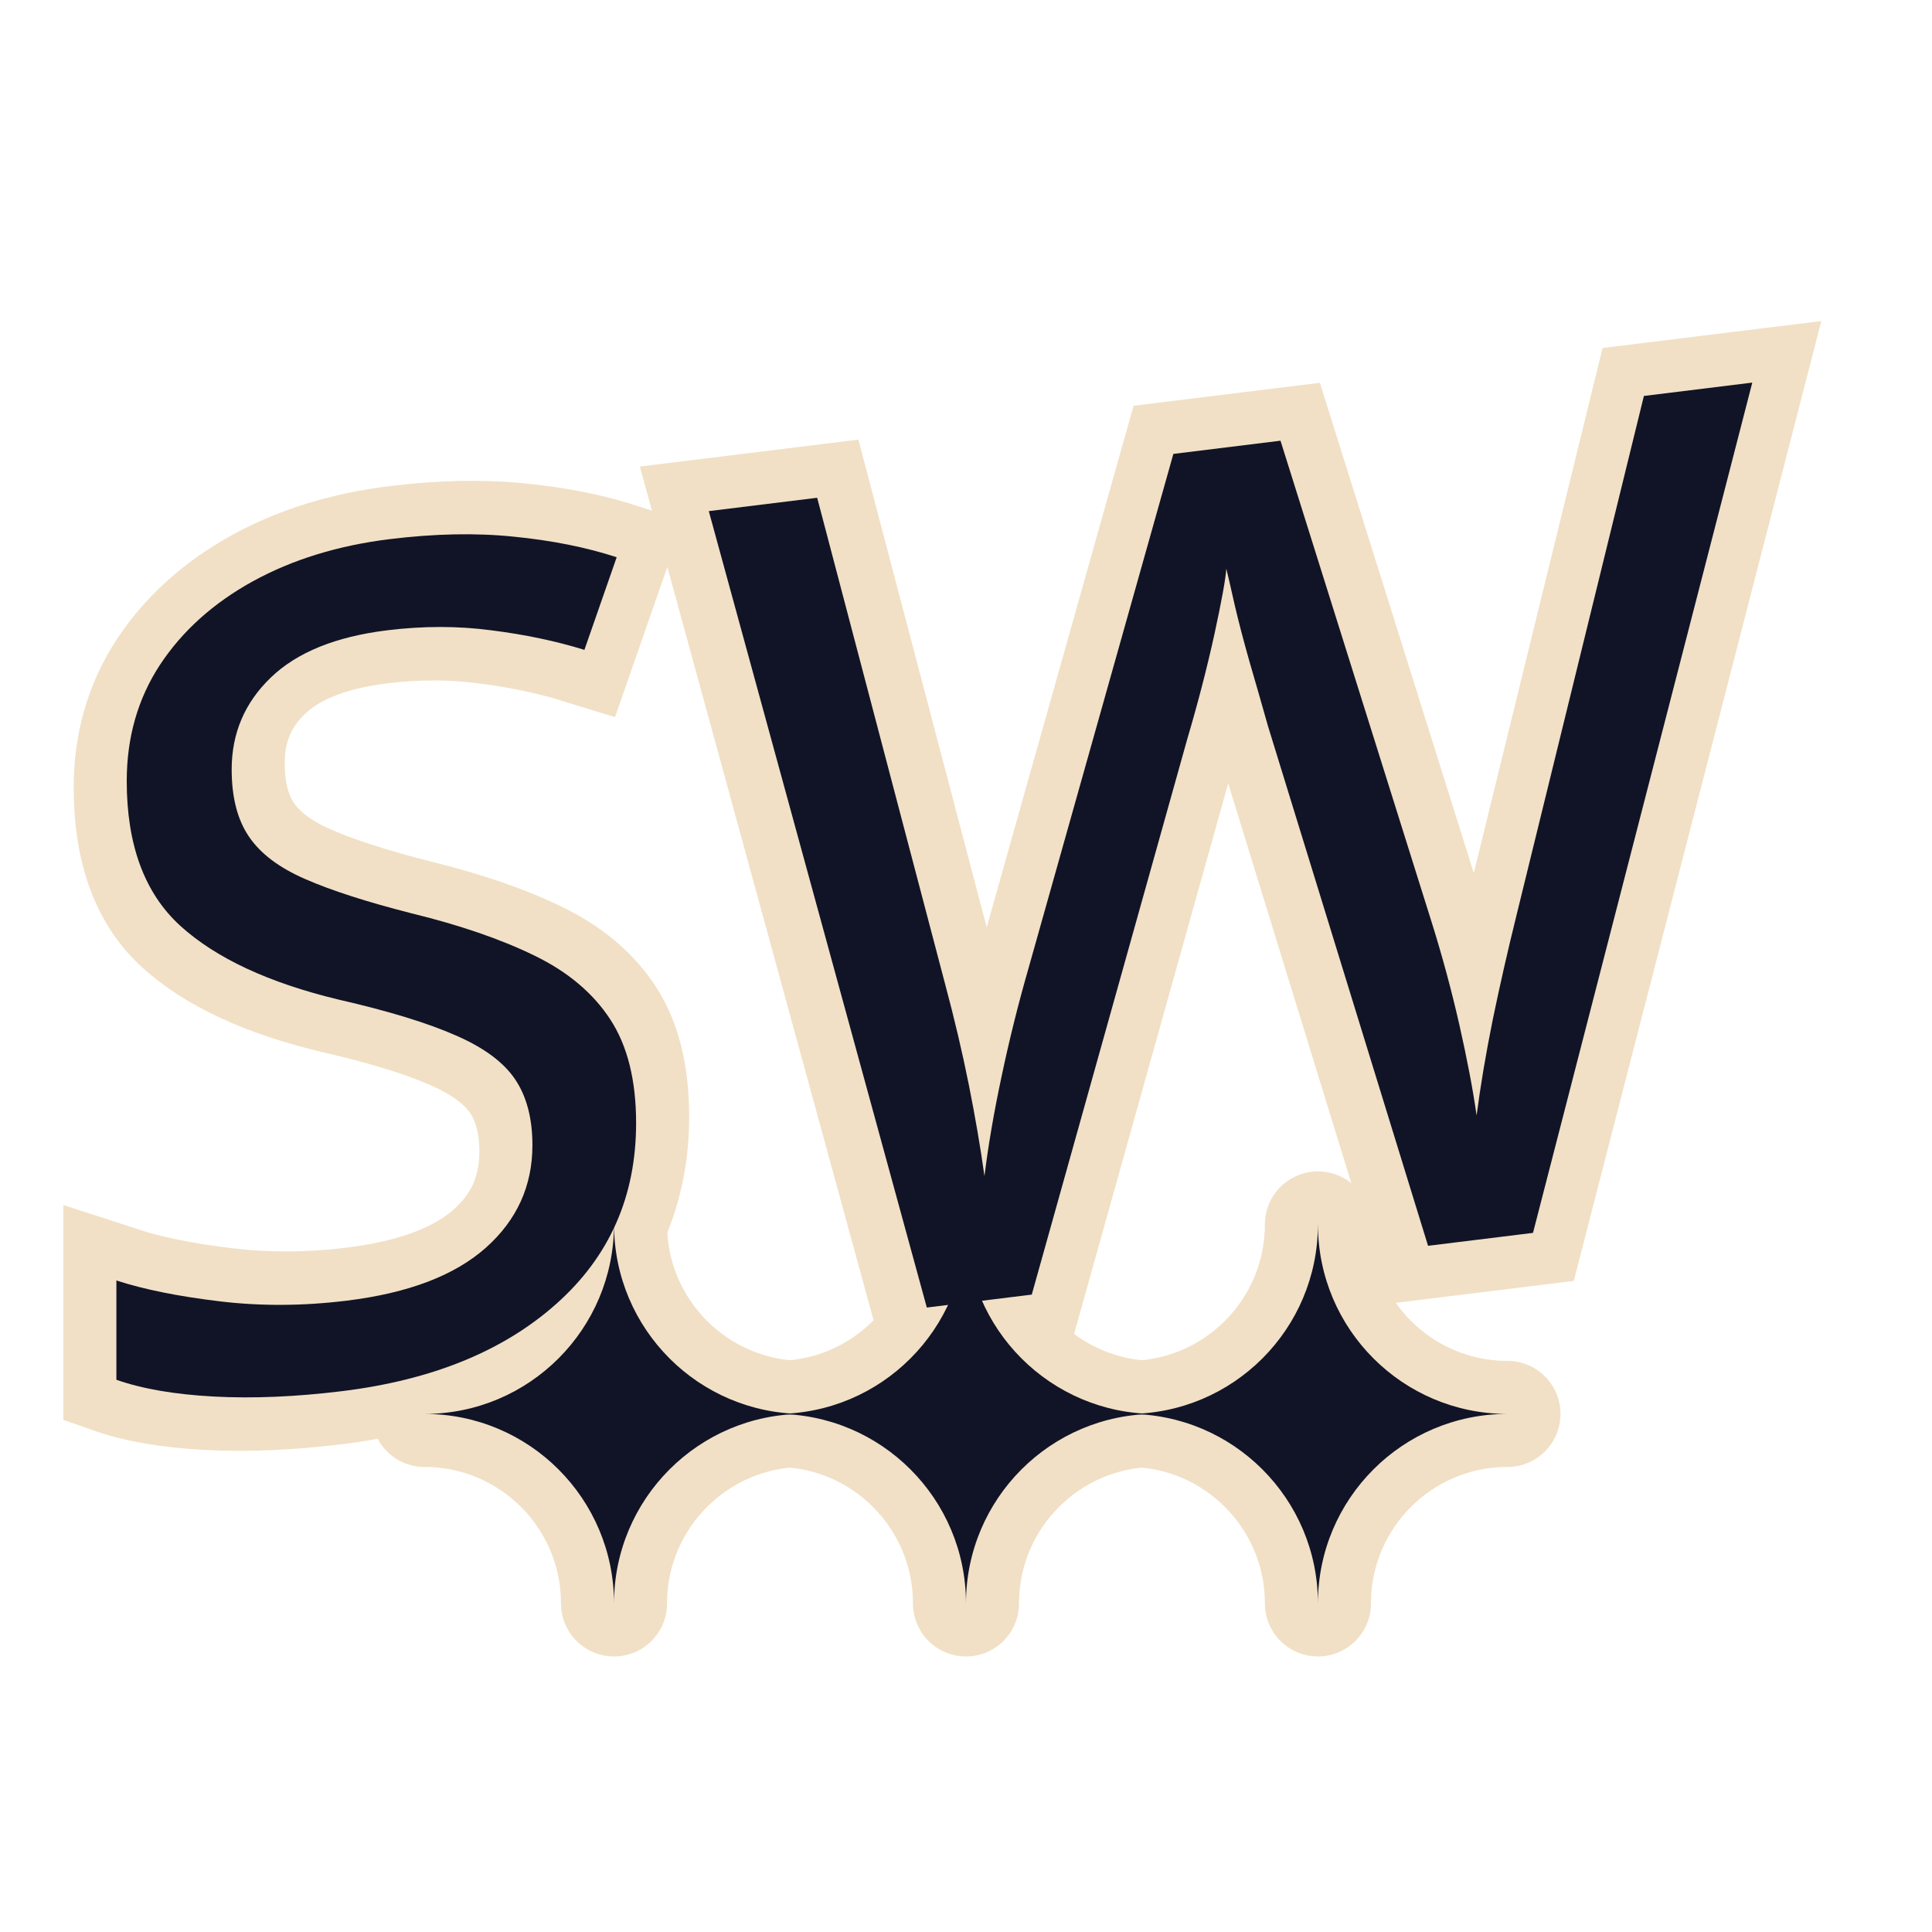
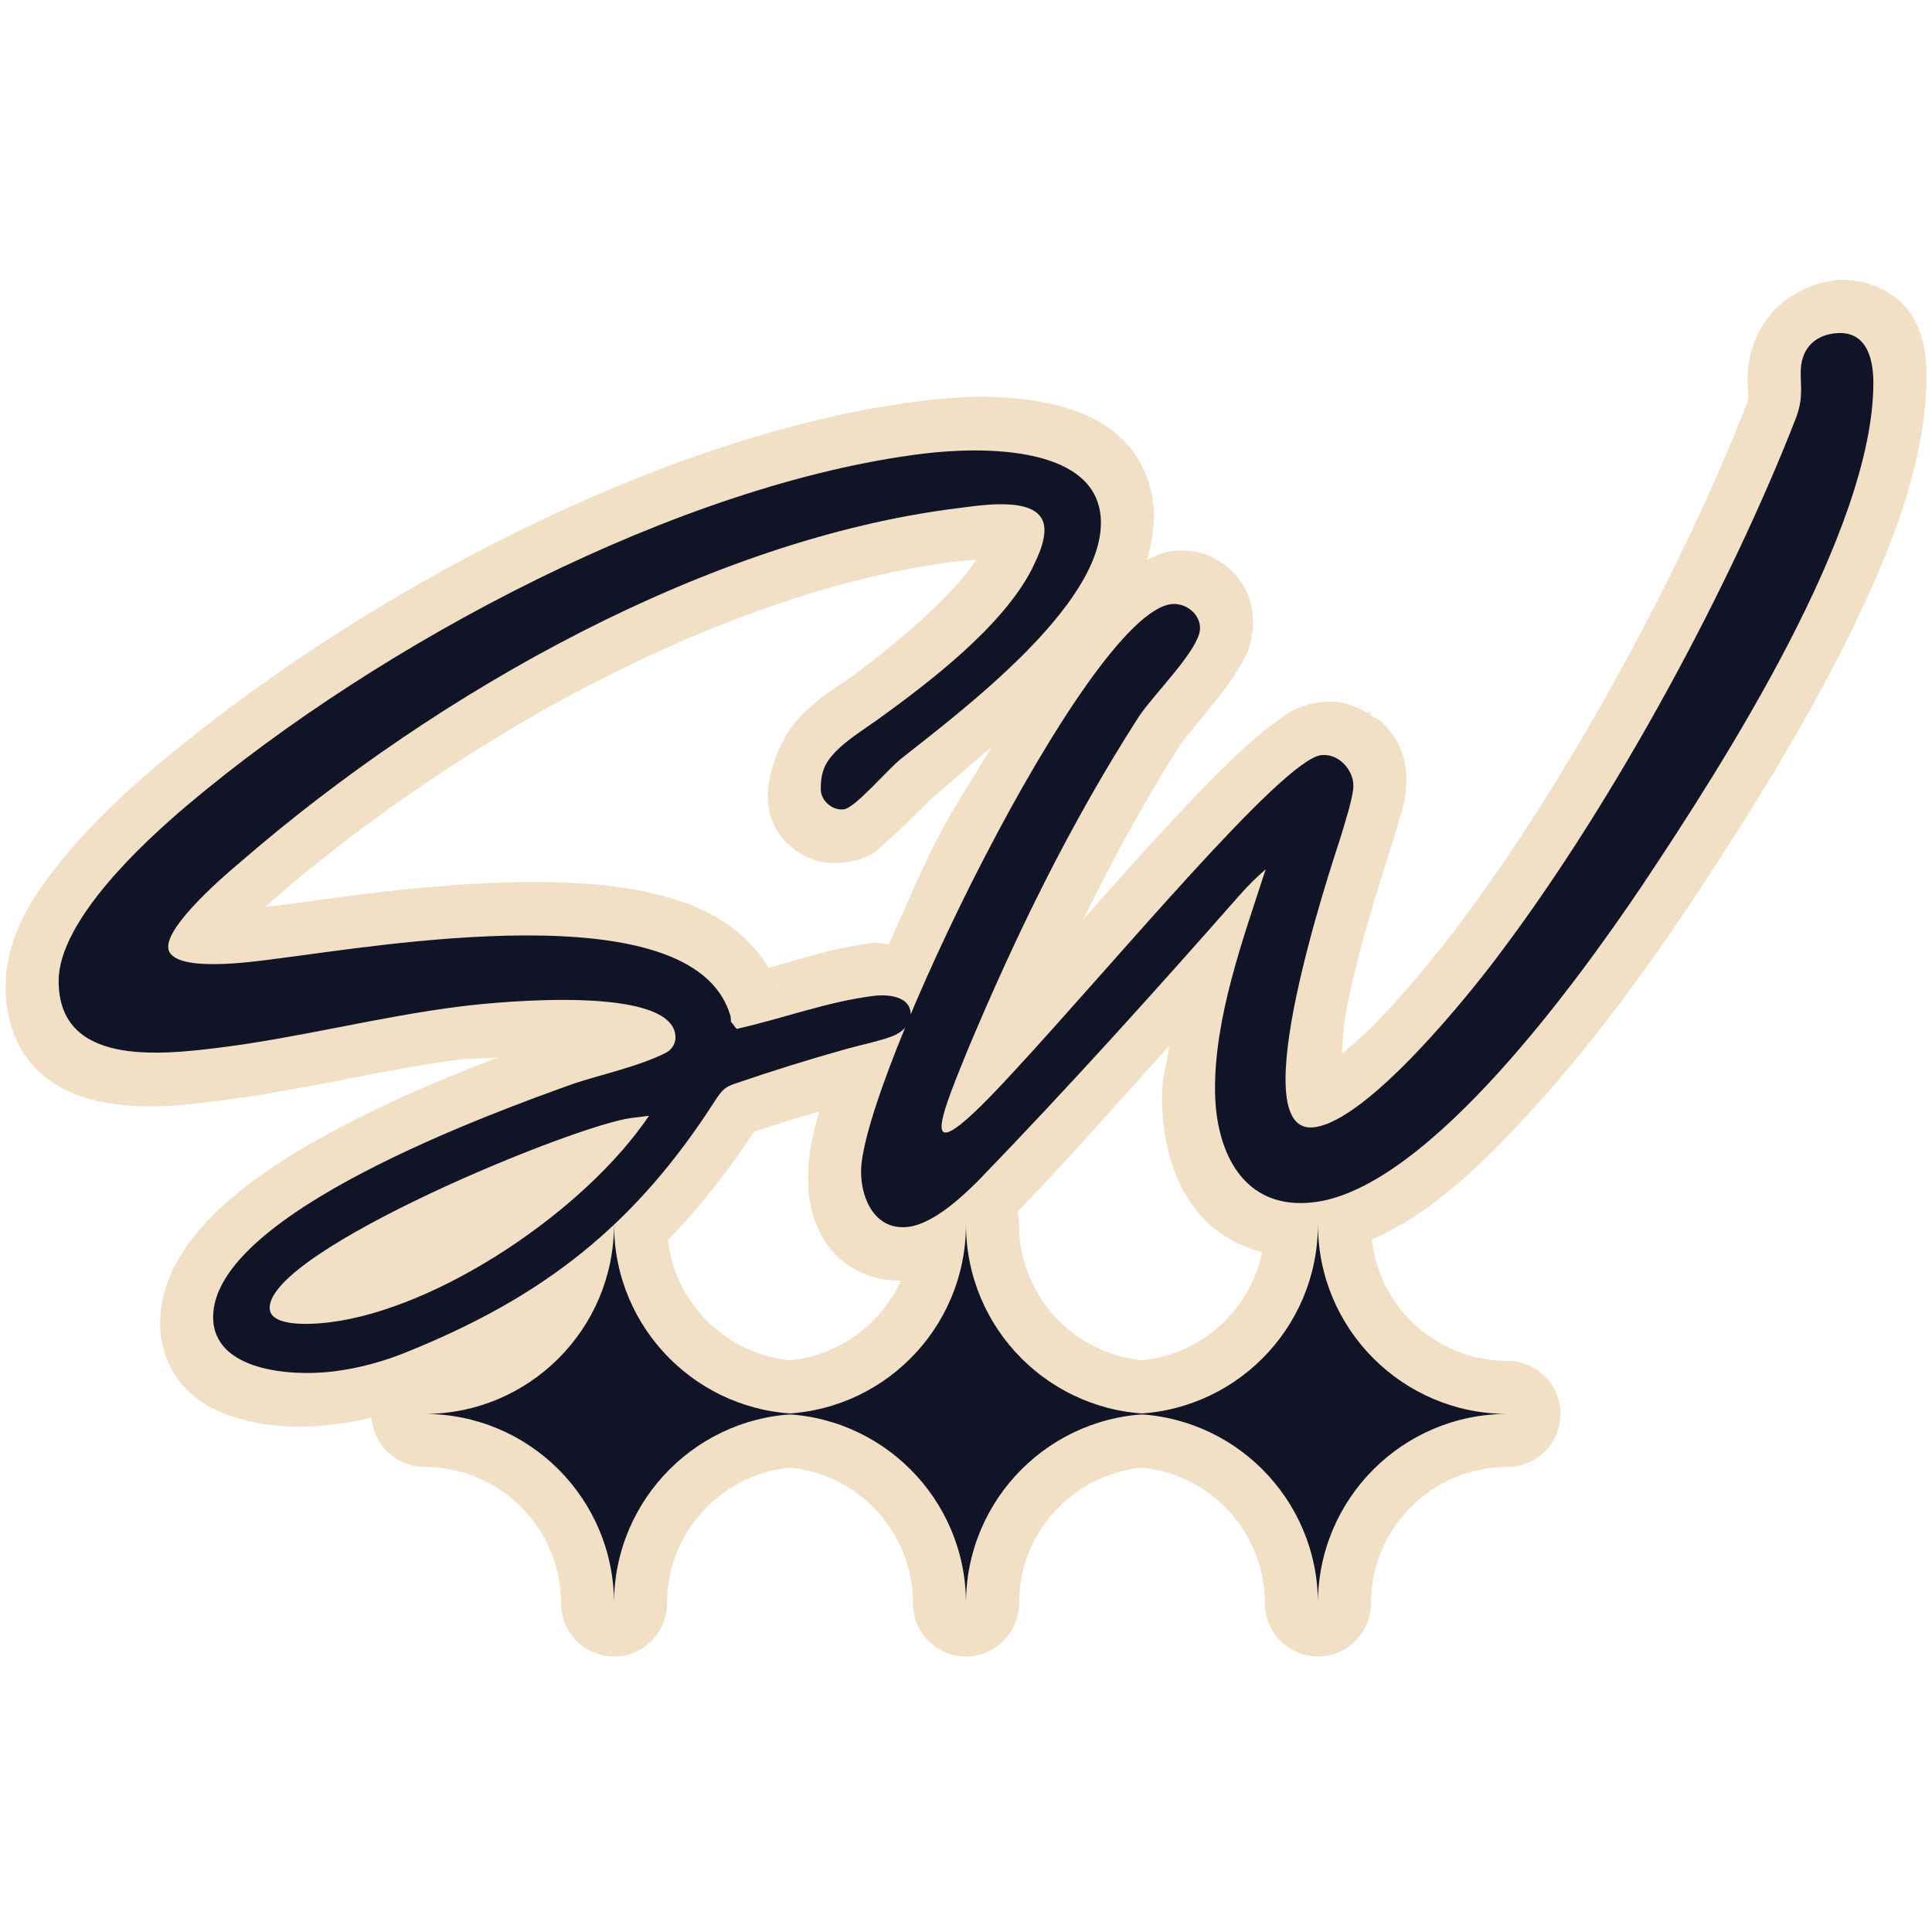
<svg xmlns="http://www.w3.org/2000/svg" width="96.363mm" height="96.363mm" viewBox="0 0 96.363 96.363" version="1.1" id="svg1" xml:space="preserve">
  <defs id="defs1" />
-   <g id="layer1" transform="translate(-1952.767,-549.4288)">
-     <g id="g105">
-       <rect style="opacity:1;fill:none;fill-opacity:1;stroke-width:5.927;stroke-linecap:square;stroke-linejoin:round;paint-order:markers stroke fill" id="rect3" width="96.363" height="96.363" x="1952.767" y="549.429" />
-       <g id="g104" transform="translate(147.4162,-0.3226026)">
-         <text xml:space="preserve" style="font-style:normal;font-variant:normal;font-weight:normal;font-stretch:normal;font-size:57.507px;line-height:1.3;font-family:Sansilk;-inkscape-font-specification:'Sansilk, Normal';font-variant-ligatures:normal;font-variant-caps:normal;font-variant-numeric:normal;font-variant-east-asian:normal;text-align:start;letter-spacing:0.225px;writing-mode:lr-tb;direction:ltr;text-anchor:start;fill:#111427;fill-opacity:1;stroke:#f1e0c5;stroke-width:5.292;stroke-linecap:square;stroke-dasharray:none;stroke-opacity:1" x="1808.219" y="843.01" id="text3" transform="skewY(-7.021179)">
-           <tspan id="tspan3" style="font-style:normal;font-variant:normal;font-weight:normal;font-stretch:normal;font-size:57.507px;font-family:Sansilk;-inkscape-font-specification:'Sansilk, Normal';font-variant-ligatures:normal;font-variant-caps:normal;font-variant-numeric:normal;font-variant-east-asian:normal;fill:#111427;fill-opacity:1;stroke:#f1e0c5;stroke-width:5.292;stroke-dasharray:none;stroke-opacity:1" x="1808.219" y="843.01">SW</tspan>
-         </text>
-         <g id="g103" transform="translate(148.3046,212.4655)">
-           <g id="g89" transform="matrix(0.5089997,0,0,0.5089997,984.2961,243.926)" style="stroke:#f1e0c5;stroke-width:10.396;stroke-linejoin:round;stroke-dasharray:none;stroke-opacity:1">
-             <path id="path67" style="fill:#111427;fill-opacity:1;stroke:#f1e0c5;stroke-width:10.396;stroke-linecap:round;stroke-linejoin:round;stroke-dasharray:none;stroke-opacity:1" d="m 1450.853,303.403 a 18.567,18.567 0 0 1 -18.565,18.567 18.567,18.567 0 0 1 0,-2.2e-4 v 6e-4 a 18.567,18.567 0 0 1 18.567,18.557 v 0.01 h 2e-4 a 18.567,18.567 0 0 1 18.56,-18.567 18.567,18.567 0 0 1 0.01,4.5e-4 v -6.1e-4 a 18.567,18.567 0 0 1 -18.567,-18.562 18.567,18.567 0 0 1 2e-4,-0.005 z" />
-             <path id="path71" style="fill:#111427;fill-opacity:1;stroke:#f1e0c5;stroke-width:10.396;stroke-linecap:round;stroke-linejoin:round;stroke-dasharray:none;stroke-opacity:1" d="m 1381.876,303.403 a 18.567,18.567 0 0 1 -18.565,18.567 18.567,18.567 0 0 1 0,-2.2e-4 v 6e-4 a 18.567,18.567 0 0 1 18.567,18.557 v 0.01 h 2e-4 a 18.567,18.567 0 0 1 18.56,-18.567 18.567,18.567 0 0 1 0.01,4.5e-4 v -6e-4 a 18.567,18.567 0 0 1 -18.567,-18.562 18.567,18.567 0 0 1 2e-4,-0.005 z" />
-             <path id="path87" style="fill:#111427;fill-opacity:1;stroke:#f1e0c5;stroke-width:10.396;stroke-linecap:round;stroke-linejoin:round;stroke-dasharray:none;stroke-opacity:1" d="m 1416.365,303.403 a 18.567,18.567 0 0 1 -18.565,18.567 18.567,18.567 0 0 1 0,-2.2e-4 v 6e-4 a 18.567,18.567 0 0 1 18.567,18.557 v 0.01 h 2e-4 a 18.567,18.567 0 0 1 18.56,-18.567 18.567,18.567 0 0 1 0.01,4.5e-4 v -6.1e-4 a 18.567,18.567 0 0 1 -18.567,-18.562 18.567,18.567 0 0 1 2e-4,-0.005 z" />
-           </g>
-           <g id="g102" transform="matrix(0.5089997,0,0,0.5089997,984.2961,243.926)">
-             <path id="path97" style="fill:#111427;fill-opacity:1;stroke-width:2.918;stroke-linecap:round" d="m 1450.853,303.403 a 18.567,18.567 0 0 1 -18.565,18.567 18.567,18.567 0 0 1 0,-2.2e-4 v 6e-4 a 18.567,18.567 0 0 1 18.567,18.557 v 0.01 h 2e-4 a 18.567,18.567 0 0 1 18.56,-18.567 18.567,18.567 0 0 1 0.01,4.5e-4 v -6.1e-4 a 18.567,18.567 0 0 1 -18.567,-18.562 18.567,18.567 0 0 1 2e-4,-0.005 z" />
-             <path id="path98" style="fill:#111427;fill-opacity:1;stroke-width:2.918;stroke-linecap:round" d="m 1381.876,303.403 a 18.567,18.567 0 0 1 -18.565,18.567 18.567,18.567 0 0 1 0,-2.2e-4 v 6e-4 a 18.567,18.567 0 0 1 18.567,18.557 v 0.01 h 2e-4 a 18.567,18.567 0 0 1 18.56,-18.567 18.567,18.567 0 0 1 0.01,4.5e-4 v -6e-4 a 18.567,18.567 0 0 1 -18.567,-18.562 18.567,18.567 0 0 1 2e-4,-0.005 z" />
-             <path id="path102" style="fill:#111427;fill-opacity:1;stroke-width:2.918;stroke-linecap:round" d="m 1416.365,303.403 a 18.567,18.567 0 0 1 -18.565,18.567 18.567,18.567 0 0 1 0,-2.2e-4 v 6e-4 a 18.567,18.567 0 0 1 18.567,18.557 v 0.01 h 2e-4 a 18.567,18.567 0 0 1 18.56,-18.567 18.567,18.567 0 0 1 0.01,4.5e-4 v -6.1e-4 a 18.567,18.567 0 0 1 -18.567,-18.562 18.567,18.567 0 0 1 2e-4,-0.005 z" />
-           </g>
-         </g>
-         <text xml:space="preserve" style="font-style:normal;font-variant:normal;font-weight:normal;font-stretch:normal;font-size:57.507px;line-height:1.3;font-family:Sansilk;-inkscape-font-specification:'Sansilk, Normal';font-variant-ligatures:normal;font-variant-caps:normal;font-variant-numeric:normal;font-variant-east-asian:normal;text-align:start;letter-spacing:0.225px;writing-mode:lr-tb;direction:ltr;text-anchor:start;fill:#111427;fill-opacity:1;stroke-width:3.373;stroke-linecap:square" x="1808.219" y="843.01" id="text103" transform="skewY(-7.021179)">
-           <tspan id="tspan103" style="font-style:normal;font-variant:normal;font-weight:normal;font-stretch:normal;font-size:57.507px;font-family:Sansilk;-inkscape-font-specification:'Sansilk, Normal';font-variant-ligatures:normal;font-variant-caps:normal;font-variant-numeric:normal;font-variant-east-asian:normal;fill:#111427;fill-opacity:1;stroke-width:3.373" x="1808.219" y="843.01">SW</tspan>
-         </text>
-       </g>
+   <rect style="fill:none;fill-opacity:1;stroke-width:5.927;stroke-linecap:square;stroke-linejoin:round;paint-order:markers stroke fill" id="rect3" width="96.363" height="96.363" x="4.5703124e-05" y="-5.8027344e-05" />
+   <g id="text3" transform="skewY(-7.021179)">
+     <path style="-inkscape-font-specification:'Sansilk, Normal';fill:#111427;stroke-linecap:square" d="m 36.453,55.442 c 0,-0.115 0,-0.288 -0.058,-0.403 -1.955,-6.383 -17.597,-5.521 -22.83,-5.521 -0.805,0 -5.176,0.115 -5.176,-1.265 0,-1.15 2.818,-3.22 3.623,-3.795 9.834,-7.303 23.405,-13.227 35.769,-13.227 1.15,0 4.313,-0.173 4.313,1.61 0,0.69 -0.345,1.323 -0.633,1.898 -1.495,2.703 -5.118,5.003 -7.706,6.556 -0.69,0.403 -1.495,0.805 -2.07,1.323 -0.575,0.518 -0.748,0.978 -0.748,1.783 0,0.575 0.575,1.15 1.15,1.15 0.575,0 2.185,-1.725 2.875,-2.185 3.105,-2.07 9.949,-6.383 9.949,-10.524 0,-3.91 -5.981,-4.543 -8.856,-4.543 -12.076,0 -27.028,6.038 -36.689,12.997 -2.243,1.61 -6.441,5.003 -6.441,7.993 0,4.198 4.888,4.313 7.936,4.313 4.083,0 8.108,-0.575 12.191,-0.575 1.898,0 10.639,0.23 10.639,2.875 0,0.288 -0.173,0.575 -0.46,0.69 -1.323,0.518 -3.22,0.69 -4.601,0.978 -3.91,0.92 -18,4.256 -18,9.431 0,2.703 3.91,3.45 5.981,3.45 1.265,0 2.473,-0.173 3.68,-0.518 6.786,-1.898 11.386,-4.888 15.412,-10.696 0.345,-0.46 0.46,-0.575 1.035,-0.69 1.84,-0.403 3.68,-0.748 5.521,-1.035 0.748,-0.115 1.553,-0.173 2.243,-0.345 0.46,-0.115 0.92,-0.46 0.92,-0.978 0,-0.92 -1.15,-1.15 -1.84,-1.15 -2.3,0 -4.543,0.575 -6.843,0.805 z M 16.44,67.979 c -0.633,0 -2.99,-0.058 -2.99,-1.093 0,-2.875 15.239,-7.246 18.057,-7.246 h 0.863 c -3.22,4.371 -10.524,8.338 -15.929,8.338 z M 63.131,51.129 c -1.15,3.393 -2.53,7.016 -2.53,10.639 0,3.105 1.38,6.268 4.946,6.268 5.751,0 13.284,-9.604 16.332,-13.744 4.14,-5.693 11.559,-16.332 11.559,-23.693 0,-1.323 -0.403,-2.703 -1.955,-2.703 -1.093,0 -1.668,0.69 -1.668,1.725 0,0.863 0.115,1.323 -0.23,2.243 -3.22,7.878 -8.914,17.827 -14.722,24.843 -1.495,1.84 -6.613,7.591 -9.316,7.591 -3.68,0 0.863,-12.939 1.323,-14.319 0.173,-0.575 0.633,-1.898 0.633,-2.473 0,-0.805 -0.748,-1.725 -1.61,-1.725 -1.955,0 -10.351,9.144 -15.412,13.974 -4.773,4.601 -3.795,2.243 -2.243,-1.38 2.415,-5.463 5.118,-10.696 8.569,-15.642 0.748,-1.035 3.048,-2.99 3.048,-4.025 0,-0.748 -0.748,-1.38 -1.438,-1.38 -4.256,0 -15.469,21.91 -15.469,26.396 0,1.438 0.748,3.048 2.358,3.048 1.208,0 2.588,-1.093 3.45,-1.84 4.486,-4.083 8.856,-8.396 13.112,-12.709 0.403,-0.403 0.805,-0.748 1.265,-1.093 z" id="path1" />
+     <path style="-inkscape-font-specification:'Sansilk, Normal';fill:#f1e0c5;stroke-linecap:square" d="m 91.482,25.25 c -1.103,0 -2.355,0.428 -3.184,1.32 -0.828,0.892 -1.131,2.043 -1.131,3.051 0,1.085 0.104,0.853 -0.062,1.299 -3.107,7.582 -8.728,17.391 -14.281,24.1 l -0.008,0.01 -0.008,0.01 c -0.666,0.82 -2.286,2.675 -3.947,4.211 -0.68,0.629 -1.332,1.125 -1.934,1.553 0.062,-0.793 0.083,-1.525 0.312,-2.59 0.683,-3.175 1.867,-6.581 2.139,-7.396 l 0.012,-0.039 0.012,-0.037 c 0.061,-0.202 0.234,-0.72 0.391,-1.266 0.157,-0.546 0.354,-0.976 0.354,-1.969 0,-1.221 -0.467,-2.155 -1.152,-2.924 -0.178,-0.2 -0.446,-0.348 -0.672,-0.525 l 0.059,-0.172 -0.143,0.105 c -0.632,-0.471 -1.377,-0.855 -2.348,-0.855 -1.276,0 -1.791,0.425 -2.391,0.789 -0.599,0.365 -1.178,0.8 -1.805,1.312 -1.254,1.025 -2.677,2.353 -4.189,3.822 -1.189,1.154 -2.259,2.227 -3.479,3.451 1.491,-2.834 3.09,-5.596 4.934,-8.24 0.092,-0.124 0.876,-0.952 1.621,-1.785 0.375,-0.419 0.755,-0.863 1.109,-1.4 0.354,-0.537 0.807,-1.138 0.807,-2.377 0,-1.256 -0.595,-2.255 -1.312,-2.916 -0.717,-0.661 -1.616,-1.109 -2.77,-1.109 -0.487,0 -0.825,0.172 -1.213,0.287 0.199,-0.67 0.355,-1.363 0.355,-2.127 0,-1.652 -0.739,-3.208 -1.75,-4.225 -1.011,-1.017 -2.202,-1.602 -3.375,-2.012 -2.346,-0.818 -4.745,-0.953 -6.377,-0.953 -12.958,0 -28.114,6.205 -38.236,13.496 -1.201,0.862 -2.919,2.185 -4.447,3.82 -1.529,1.637 -3.094,3.587 -3.094,6.32 0,1.563 0.526,3.07 1.434,4.148 0.907,1.078 2.067,1.702 3.174,2.084 2.213,0.764 4.417,0.727 5.975,0.727 4.331,0 8.357,-0.576 12.191,-0.576 0.267,0 1.229,0.111 1.781,0.131 -2.241,0.581 -4.875,1.325 -7.646,2.428 -2.134,0.849 -4.192,1.838 -5.898,3.141 -1.707,1.303 -3.303,3.137 -3.303,5.631 0,1.314 0.551,2.579 1.309,3.434 0.757,0.854 1.65,1.372 2.518,1.74 1.735,0.736 3.447,0.922 4.801,0.922 1.504,0 2.972,-0.211 4.402,-0.619 h 0.004 c 7.032,-1.969 12.312,-5.402 16.586,-11.402 1.087,-0.234 2.174,-0.419 3.26,-0.611 -0.351,1.114 -0.564,2.16 -0.564,3.258 0,1.177 0.256,2.389 1.018,3.531 0.762,1.143 2.297,2.164 3.984,2.164 2.804,0 4.23,-1.662 5.184,-2.488 l 0.025,-0.02 0.023,-0.023 c 2.673,-2.433 5.201,-5.008 7.781,-7.543 -0.106,0.818 -0.361,1.572 -0.361,2.424 0,1.945 0.387,3.989 1.584,5.773 1.197,1.784 3.441,3.141 6.006,3.141 4.348,0 7.865,-2.977 11.031,-6.074 3.166,-3.098 5.87,-6.624 7.432,-8.746 l 0.006,-0.006 0.004,-0.008 c 2.089,-2.873 5.039,-7.03 7.508,-11.496 2.469,-4.466 4.557,-9.183 4.557,-13.752 0,-0.93 -0.08,-2.01 -0.75,-3.17 C 94.662,26.269 93.043,25.25 91.482,25.25 Z M 47.781,33.877 c 0.311,0 0.585,0.032 0.918,0.039 -1.184,1.634 -3.975,3.714 -6.305,5.111 -0.581,0.336 -1.508,0.752 -2.479,1.625 -0.959,0.863 -1.623,2.565 -1.623,3.748 0,1.169 0.501,2.031 1.133,2.662 0.631,0.631 1.493,1.135 2.662,1.135 1.467,0 1.715,-0.479 2.107,-0.752 0.393,-0.273 0.715,-0.549 1.025,-0.82 0.621,-0.542 1.346,-1.148 1.211,-1.059 0.714,-0.476 1.979,-1.484 3.033,-2.221 -0.906,1.427 -1.831,2.655 -2.695,4.219 -0.936,1.695 -1.622,3.307 -2.43,4.986 -0.234,-0.022 -0.545,-0.156 -0.756,-0.156 -2.024,0 -3.625,0.346 -5.248,0.604 -1,-1.831 -2.696,-3.113 -4.516,-3.928 -2.221,-0.995 -4.736,-1.501 -7.293,-1.811 -5.113,-0.619 -10.492,-0.387 -12.963,-0.387 -0.067,0 -0.243,-0.012 -0.328,-0.012 0.086,-0.063 0.252,-0.206 0.314,-0.25 l 0.02,-0.014 0.02,-0.016 C 23.038,39.565 36.262,33.877 47.781,33.877 Z M 5.928,48.711 c 0.126,0.686 0.341,1.398 0.723,1.805 0.005,0.005 0.009,0.005 0.014,0.01 -0.012,-0.004 -0.037,-0.002 -0.049,-0.006 C 6.119,50.348 5.866,50.155 5.762,50.031 5.657,49.907 5.572,49.825 5.572,49.289 c 0,-0.055 0.306,-0.443 0.355,-0.578 z m 32.834,5.145 0.164,0.41 c -0.034,-0.11 -0.102,-0.196 -0.141,-0.303 -0.03,-0.066 0.013,-0.035 -0.023,-0.107 z m -0.883,6.889 -0.057,0.082 c 0.021,-0.028 -0.037,0.03 -0.023,0.014 0.025,-0.036 0.055,-0.06 0.08,-0.096 z" id="path2" />
+   </g>
+   <g id="g103" transform="translate(-1657.046,-337.2859)">
+     <g id="g89" transform="matrix(0.5089997,0,0,0.5089997,984.2961,243.926)" style="stroke:#f1e0c5;stroke-width:10.396;stroke-linejoin:round;stroke-dasharray:none;stroke-opacity:1">
+       <path id="path67" style="fill:#111427;fill-opacity:1;stroke:#f1e0c5;stroke-width:10.396;stroke-linecap:round;stroke-linejoin:round;stroke-dasharray:none;stroke-opacity:1" d="m 1450.853,303.403 a 18.567,18.567 0 0 1 -18.565,18.567 18.567,18.567 0 0 1 0,-2.2e-4 v 6e-4 a 18.567,18.567 0 0 1 18.567,18.557 v 0.01 h 2e-4 a 18.567,18.567 0 0 1 18.56,-18.567 18.567,18.567 0 0 1 0.01,4.5e-4 v -6.1e-4 a 18.567,18.567 0 0 1 -18.567,-18.562 18.567,18.567 0 0 1 2e-4,-0.005 z" />
+       <path id="path71" style="fill:#111427;fill-opacity:1;stroke:#f1e0c5;stroke-width:10.396;stroke-linecap:round;stroke-linejoin:round;stroke-dasharray:none;stroke-opacity:1" d="m 1381.876,303.403 a 18.567,18.567 0 0 1 -18.565,18.567 18.567,18.567 0 0 1 0,-2.2e-4 v 6e-4 a 18.567,18.567 0 0 1 18.567,18.557 v 0.01 h 2e-4 a 18.567,18.567 0 0 1 18.56,-18.567 18.567,18.567 0 0 1 0.01,4.5e-4 v -6e-4 a 18.567,18.567 0 0 1 -18.567,-18.562 18.567,18.567 0 0 1 2e-4,-0.005 z" />
+       <path id="path87" style="fill:#111427;fill-opacity:1;stroke:#f1e0c5;stroke-width:10.396;stroke-linecap:round;stroke-linejoin:round;stroke-dasharray:none;stroke-opacity:1" d="m 1416.365,303.403 a 18.567,18.567 0 0 1 -18.565,18.567 18.567,18.567 0 0 1 0,-2.2e-4 v 6e-4 a 18.567,18.567 0 0 1 18.567,18.557 v 0.01 h 2e-4 a 18.567,18.567 0 0 1 18.56,-18.567 18.567,18.567 0 0 1 0.01,4.5e-4 v -6.1e-4 a 18.567,18.567 0 0 1 -18.567,-18.562 18.567,18.567 0 0 1 2e-4,-0.005 z" />
+     </g>
+     <g id="g102" transform="matrix(0.5089997,0,0,0.5089997,984.2961,243.926)">
+       <path id="path97" style="fill:#111427;fill-opacity:1;stroke-width:2.918;stroke-linecap:round" d="m 1450.853,303.403 a 18.567,18.567 0 0 1 -18.565,18.567 18.567,18.567 0 0 1 0,-2.2e-4 v 6e-4 a 18.567,18.567 0 0 1 18.567,18.557 v 0.01 h 2e-4 a 18.567,18.567 0 0 1 18.56,-18.567 18.567,18.567 0 0 1 0.01,4.5e-4 v -6.1e-4 a 18.567,18.567 0 0 1 -18.567,-18.562 18.567,18.567 0 0 1 2e-4,-0.005 z" />
+       <path id="path98" style="fill:#111427;fill-opacity:1;stroke-width:2.918;stroke-linecap:round" d="m 1381.876,303.403 a 18.567,18.567 0 0 1 -18.565,18.567 18.567,18.567 0 0 1 0,-2.2e-4 v 6e-4 a 18.567,18.567 0 0 1 18.567,18.557 v 0.01 h 2e-4 a 18.567,18.567 0 0 1 18.56,-18.567 18.567,18.567 0 0 1 0.01,4.5e-4 v -6e-4 a 18.567,18.567 0 0 1 -18.567,-18.562 18.567,18.567 0 0 1 2e-4,-0.005 z" />
+       <path id="path102" style="fill:#111427;fill-opacity:1;stroke-width:2.918;stroke-linecap:round" d="m 1416.365,303.403 a 18.567,18.567 0 0 1 -18.565,18.567 18.567,18.567 0 0 1 0,-2.2e-4 v 6e-4 a 18.567,18.567 0 0 1 18.567,18.557 v 0.01 h 2e-4 a 18.567,18.567 0 0 1 18.56,-18.567 18.567,18.567 0 0 1 0.01,4.5e-4 v -6.1e-4 a 18.567,18.567 0 0 1 -18.567,-18.562 18.567,18.567 0 0 1 2e-4,-0.005 z" />
    </g>
  </g>
+   <path d="m 36.453,55.442 c 0,-0.115 0,-0.288 -0.058,-0.403 -1.955,-6.383 -17.597,-5.521 -22.83,-5.521 -0.805,0 -5.176,0.115 -5.176,-1.265 0,-1.15 2.818,-3.22 3.623,-3.795 9.834,-7.303 23.405,-13.227 35.769,-13.227 1.15,0 4.313,-0.173 4.313,1.61 0,0.69 -0.345,1.323 -0.633,1.898 -1.495,2.703 -5.118,5.003 -7.706,6.556 -0.69,0.403 -1.495,0.805 -2.07,1.323 -0.575,0.518 -0.748,0.978 -0.748,1.783 0,0.575 0.575,1.15 1.15,1.15 0.575,0 2.185,-1.725 2.875,-2.185 3.105,-2.07 9.949,-6.383 9.949,-10.524 0,-3.91 -5.981,-4.543 -8.856,-4.543 -12.076,0 -27.028,6.038 -36.689,12.997 -2.243,1.61 -6.441,5.003 -6.441,7.993 0,4.198 4.888,4.313 7.936,4.313 4.083,0 8.108,-0.575 12.191,-0.575 1.898,0 10.639,0.23 10.639,2.875 0,0.288 -0.173,0.575 -0.46,0.69 -1.323,0.518 -3.22,0.69 -4.601,0.978 -3.91,0.92 -18,4.256 -18,9.431 0,2.703 3.91,3.45 5.981,3.45 1.265,0 2.473,-0.173 3.68,-0.518 6.786,-1.898 11.386,-4.888 15.412,-10.696 0.345,-0.46 0.46,-0.575 1.035,-0.69 1.84,-0.403 3.68,-0.748 5.521,-1.035 0.748,-0.115 1.553,-0.173 2.243,-0.345 0.46,-0.115 0.92,-0.46 0.92,-0.978 0,-0.92 -1.15,-1.15 -1.84,-1.15 -2.3,0 -4.543,0.575 -6.843,0.805 z M 16.44,67.979 c -0.633,0 -2.99,-0.058 -2.99,-1.093 0,-2.875 15.239,-7.246 18.057,-7.246 h 0.863 c -3.22,4.371 -10.524,8.338 -15.929,8.338 z M 63.131,51.129 c -1.15,3.393 -2.53,7.016 -2.53,10.639 0,3.105 1.38,6.268 4.946,6.268 5.751,0 13.284,-9.604 16.332,-13.744 4.14,-5.693 11.559,-16.332 11.559,-23.693 0,-1.323 -0.403,-2.703 -1.955,-2.703 -1.093,0 -1.668,0.69 -1.668,1.725 0,0.863 0.115,1.323 -0.23,2.243 -3.22,7.878 -8.914,17.827 -14.722,24.843 -1.495,1.84 -6.613,7.591 -9.316,7.591 -3.68,0 0.863,-12.939 1.323,-14.319 0.173,-0.575 0.633,-1.898 0.633,-2.473 0,-0.805 -0.748,-1.725 -1.61,-1.725 -1.955,0 -10.351,9.144 -15.412,13.974 -4.773,4.601 -3.795,2.243 -2.243,-1.38 2.415,-5.463 5.118,-10.696 8.569,-15.642 0.748,-1.035 3.048,-2.99 3.048,-4.025 0,-0.748 -0.748,-1.38 -1.438,-1.38 -4.256,0 -15.469,21.91 -15.469,26.396 0,1.438 0.748,3.048 2.358,3.048 1.208,0 2.588,-1.093 3.45,-1.84 4.486,-4.083 8.856,-8.396 13.112,-12.709 0.403,-0.403 0.805,-0.748 1.265,-1.093 z" id="text103" style="font-size:57.507px;line-height:1.3;font-family:Sansilk;-inkscape-font-specification:'Sansilk, Normal';letter-spacing:0.225px;fill:#111427;stroke-width:3.373;stroke-linecap:square" transform="skewY(-7.021179)" aria-label="SW" />
  <style id="style2" type="text/css">
	.st0{fill-rule:evenodd;clip-rule:evenodd;fill:#FF0000;fill-opacity:0;}
	.st1{fill:#D40000;}
	.st2{opacity:0.422;fill-rule:evenodd;clip-rule:evenodd;fill:#0000FF;enable-background:new    ;}
	.st3{fill-rule:evenodd;clip-rule:evenodd;fill:#D40000;}
	.st4{stroke:#000000;stroke-width:5;stroke-miterlimit:10;}
	.st5{stroke:#000000;stroke-width:1.429;}
</style>
  <style type="text/css" id="style2-6">
	.st0{fill-rule:evenodd;clip-rule:evenodd;fill:#FF0000;fill-opacity:0;}
	.st1{fill:#D40000;}
	.st2{opacity:0.422;fill-rule:evenodd;clip-rule:evenodd;fill:#0000FF;enable-background:new    ;}
	.st3{fill-rule:evenodd;clip-rule:evenodd;fill:#D40000;}
	.st4{stroke:#000000;stroke-width:5;stroke-miterlimit:10;}
	.st5{stroke:#000000;stroke-width:1.429;}
</style>
</svg>
